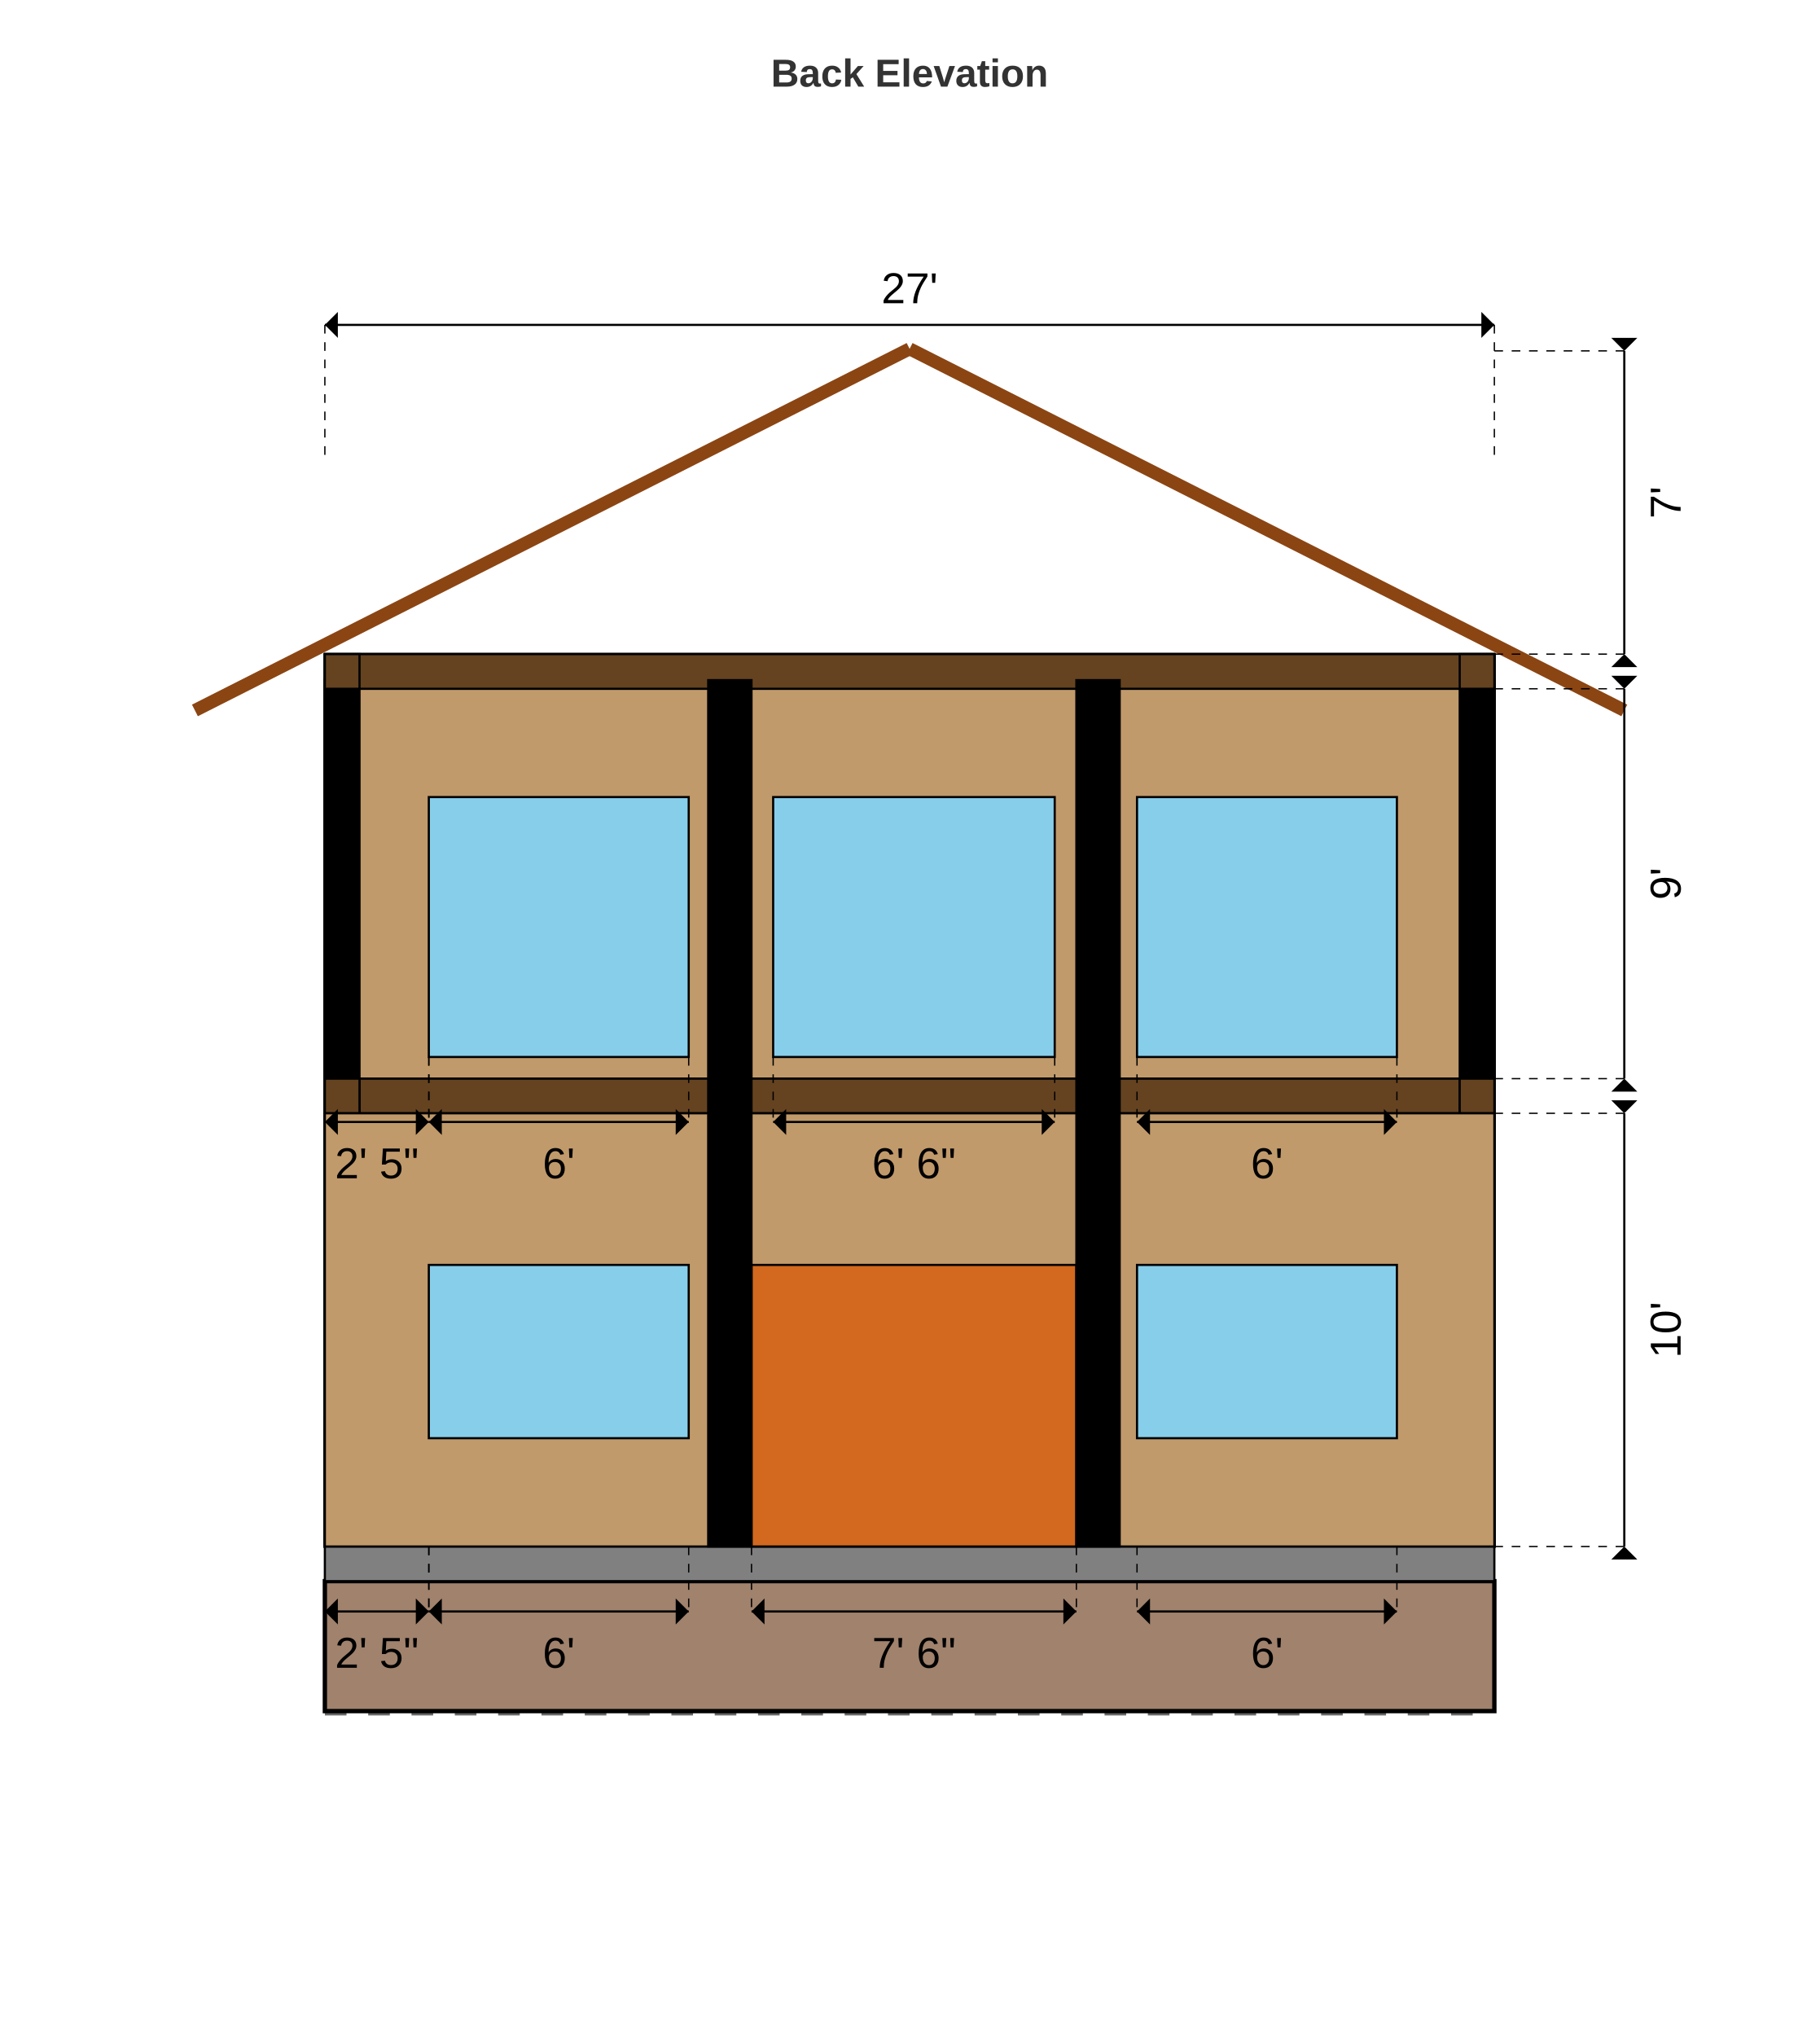
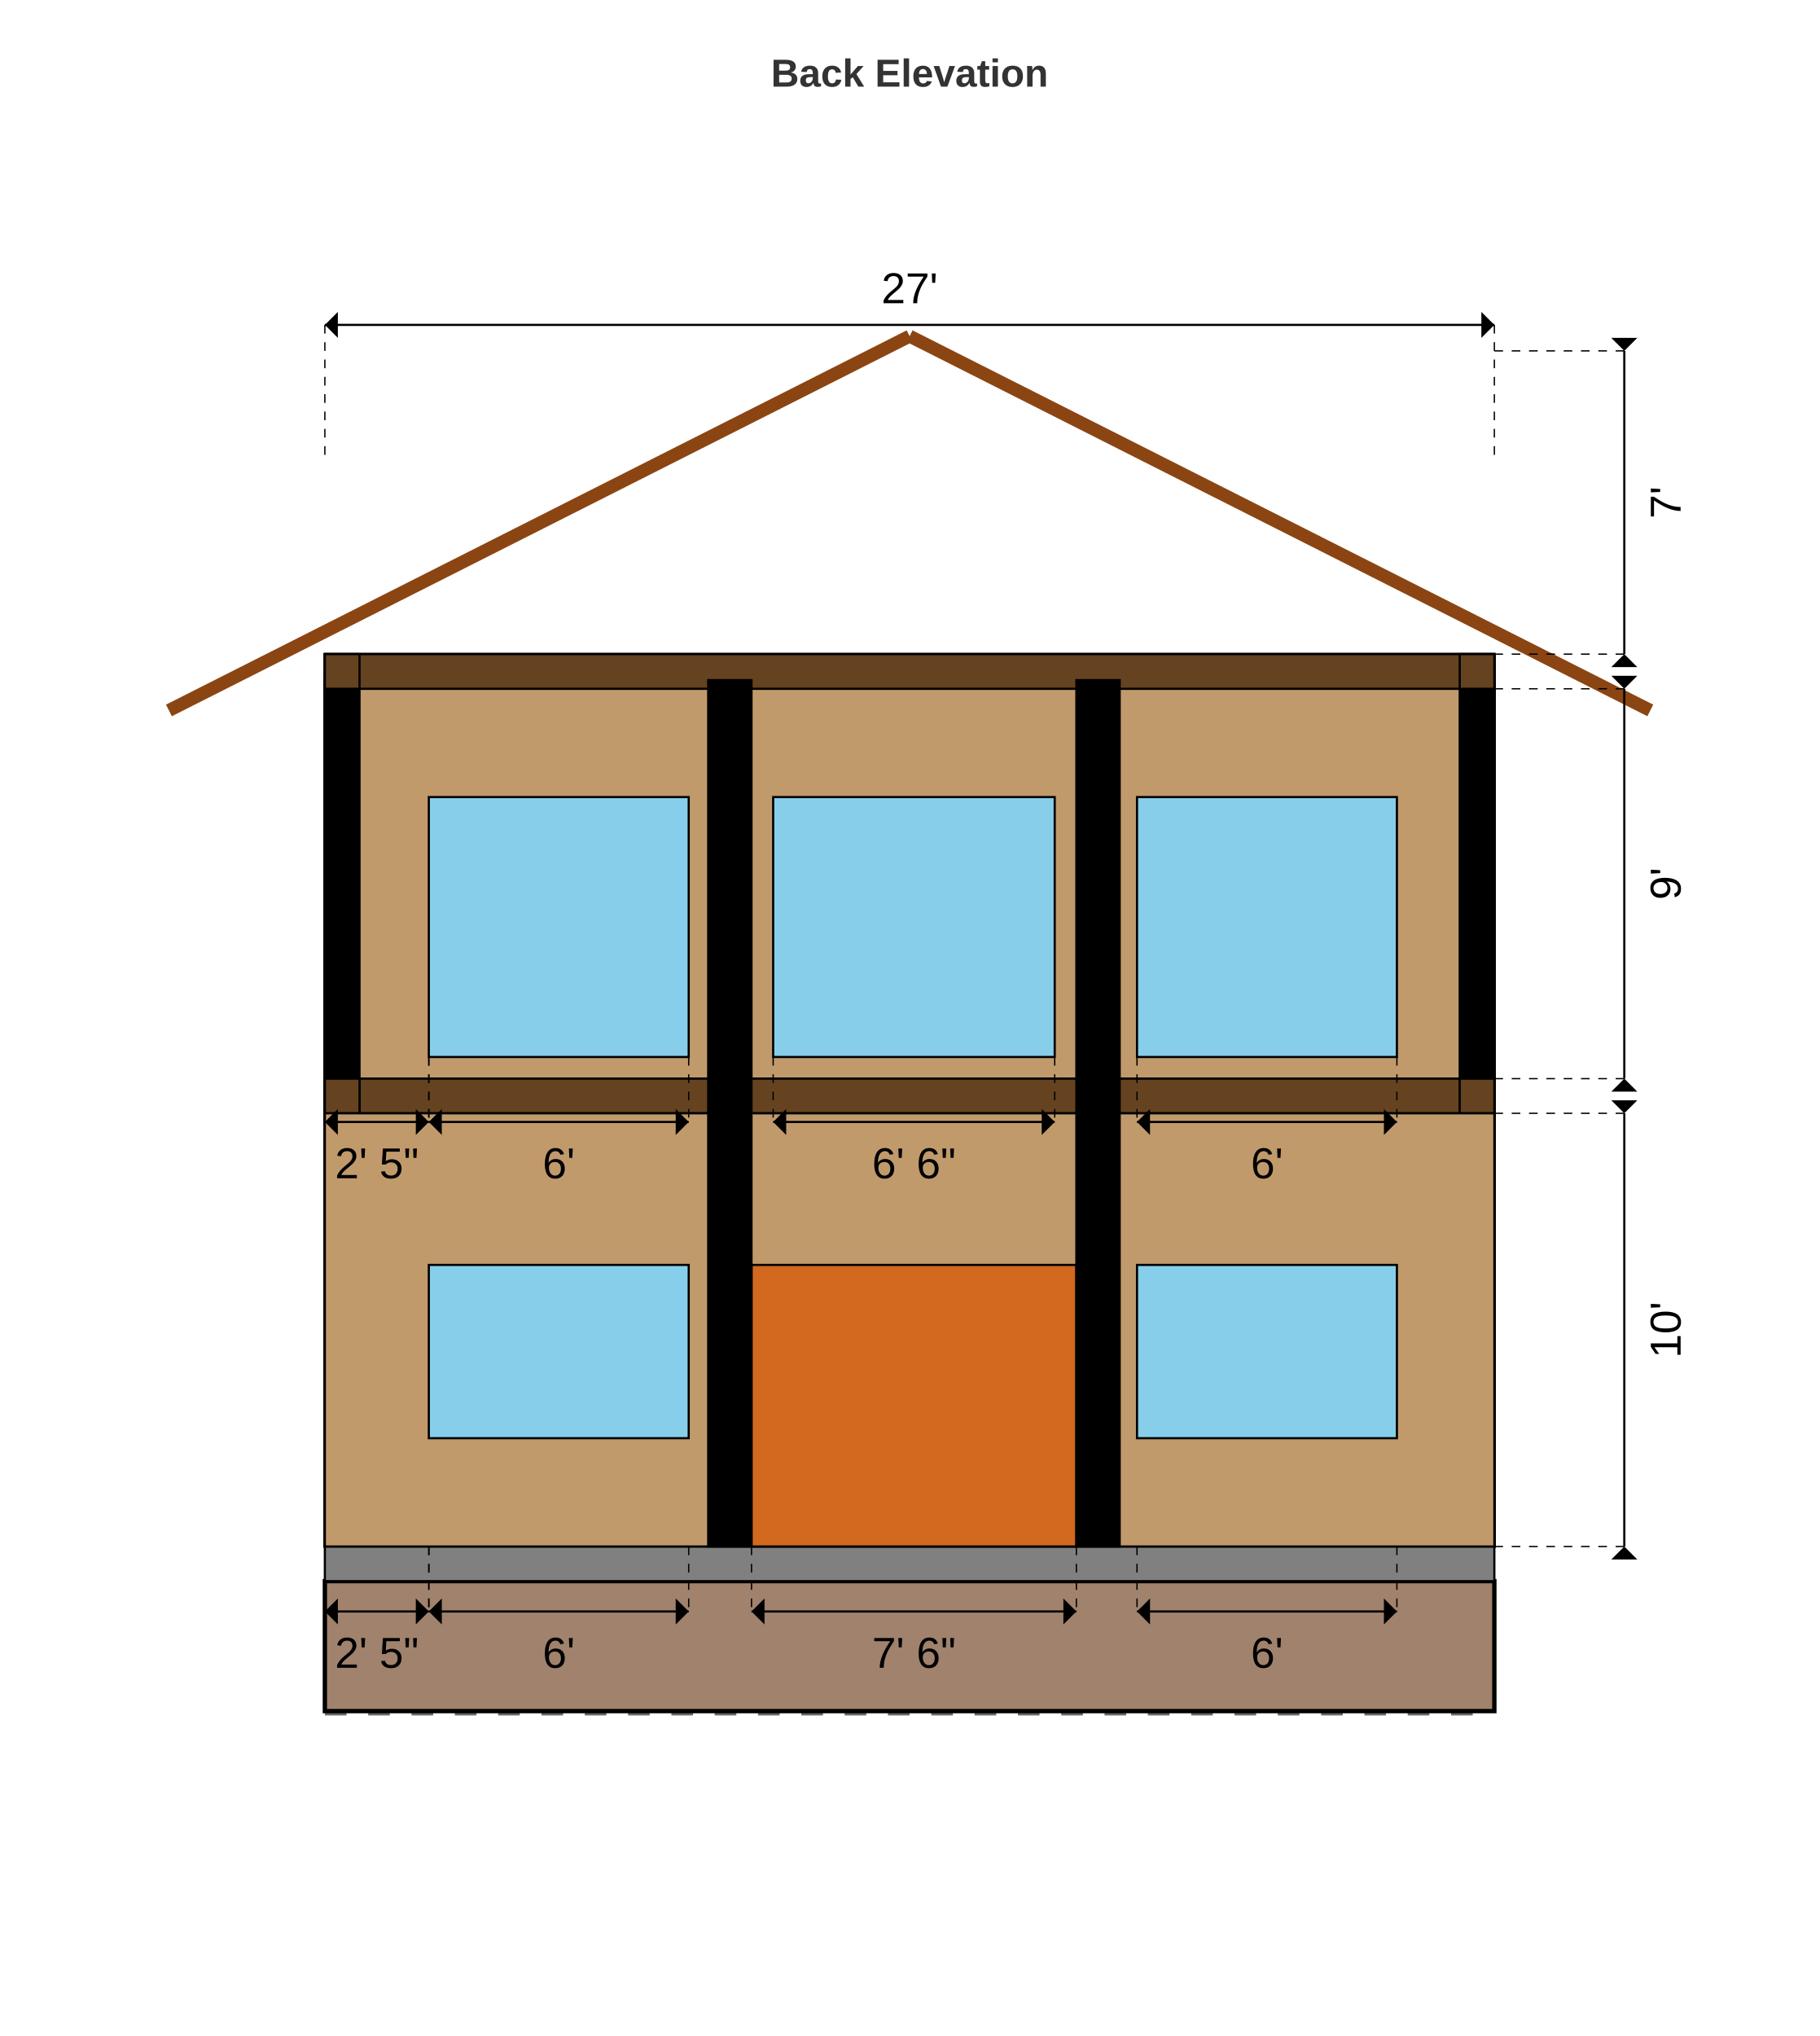
<svg xmlns="http://www.w3.org/2000/svg" width="840.0" height="940.0" viewBox="0 0 840.0 940.0">
  <defs>
    <style>
        text { font-family: Arial, sans-serif; }
    </style>
  </defs>
  <g transform="translate(150, 210) scale(2.0, 2.0)">
    <line x1="0" y1="290.0" x2="270" y2="290.0" stroke="#666" stroke-width="2" stroke-dasharray="5,5" />
    <rect x="0" y="260.0" width="270" height="30.0" fill="#A0826D" stroke="#000" stroke-width="1" />
    <rect x="0" y="222.0" width="270" height="30.0" fill="#C19A6B" stroke="#000" stroke-width="0.5" />
    <rect x="110" y="182.0" width="50" height="70.0" fill="#D2691E" stroke="#000" stroke-width="0.5" />
    <rect x="0" y="114.0" width="270" height="30.0" fill="#C19A6B" stroke="#000" stroke-width="0.5" />
    <rect x="0" y="46.0" width="270" height="8.0" fill="#654321" stroke="#000" stroke-width="0.5" />
    <rect x="0.0" y="52.0" width="10" height="200.0" fill="#000" stroke="#000" stroke-width="0.5" />
    <rect x="100.0" y="52.0" width="10" height="200.0" fill="#000" stroke="#000" stroke-width="0.5" />
    <rect x="160.0" y="52.0" width="10" height="200.0" fill="#000" stroke="#000" stroke-width="0.5" />
    <rect x="260.0" y="52.0" width="10" height="200.0" fill="#000" stroke="#000" stroke-width="0.5" />
    <rect x="0" y="152.0" width="124" height="100.0" fill="#C19A6B" stroke="#000" stroke-width="0.5" />
    <rect x="35" y="187.0" width="50" height="40.0" fill="#87CEEB" stroke="#000" stroke-width="0.5" />
    <rect x="116" y="152.0" width="154" height="100.0" fill="#C19A6B" stroke="#000" stroke-width="0.5" />
    <rect x="124" y="187.0" width="30" height="65.0" fill="#D2691E" stroke="#000" stroke-width="0.5" />
    <rect x="187" y="187.0" width="50" height="40.0" fill="#87CEEB" stroke="#000" stroke-width="0.5" />
    <rect x="0" y="54.0" width="124" height="90.0" fill="#C19A6B" stroke="#000" stroke-width="0.5" />
    <rect x="25" y="74.0" width="80" height="65.0" fill="#87CEEB" stroke="#000" stroke-width="0.5" />
    <rect x="116" y="54.0" width="154" height="90.0" fill="#C19A6B" stroke="#000" stroke-width="0.5" />
    <rect x="135" y="74.0" width="80" height="65.0" fill="#87CEEB" stroke="#000" stroke-width="0.5" />
    <rect x="0" y="46.0" width="270" height="8.0" fill="#654321" stroke="#000" stroke-width="0.5" />
    <rect x="0.0" y="52.0" width="8" height="200.0" fill="#000" stroke="#000" stroke-width="0.5" />
    <rect x="116.0" y="52.0" width="8" height="200.0" fill="#000" stroke="#000" stroke-width="0.5" />
    <rect x="262.0" y="52.0" width="8" height="200.0" fill="#000" stroke="#000" stroke-width="0.5" />
    <rect x="116.0" y="52.0" width="8" height="200.0" fill="#000" stroke="#000" stroke-width="0.5" />
    <rect x="0" y="46.0" width="270" height="8.0" fill="#654321" stroke="#000" stroke-width="0.5" />
    <rect x="0" y="152.0" width="124" height="100.0" fill="#C19A6B" stroke="#000" stroke-width="0.5" />
    <rect x="83.5" y="187.0" width="30" height="65.0" fill="#D2691E" stroke="#000" stroke-width="0.5" />
    <rect x="116" y="152.0" width="154" height="100.0" fill="#C19A6B" stroke="#000" stroke-width="0.5" />
    <rect x="126.5" y="187.0" width="30" height="65.0" fill="#D2691E" stroke="#000" stroke-width="0.5" />
    <rect x="0" y="54.0" width="124" height="90.0" fill="#C19A6B" stroke="#000" stroke-width="0.5" />
    <rect x="83.5" y="79.0" width="30" height="65.0" fill="#D2691E" stroke="#000" stroke-width="0.5" />
    <rect x="116" y="54.0" width="154" height="90.0" fill="#C19A6B" stroke="#000" stroke-width="0.5" />
    <rect x="126.5" y="79.0" width="30" height="65.0" fill="#D2691E" stroke="#000" stroke-width="0.5" />
    <rect x="-0.05" y="52.0" width="12.5" height="200.0" fill="#000" stroke="#000" stroke-width="0.5" />
    <rect x="257.55" y="52.0" width="12.5" height="200.0" fill="#000" stroke="#000" stroke-width="0.5" />
    <rect x="0" y="144.0" width="270" height="8.0" fill="#808080" stroke="#000" stroke-width="0.5" />
    <rect x="184" y="54.0" width="78" height="90.0" fill="#C19A6B" stroke="#000" stroke-width="0.5" />
    <rect x="136" y="152.0" width="40" height="100.0" fill="#C19A6B" stroke="#000" stroke-width="0.5" />
    <rect x="176" y="152.0" width="94" height="100.0" fill="#C19A6B" stroke="#000" stroke-width="0.5" />
    <rect x="176" y="54.0" width="94" height="90.0" fill="#C19A6B" stroke="#000" stroke-width="0.5" />
    <rect x="186.5" y="79.0" width="30" height="65.0" fill="#D2691E" stroke="#000" stroke-width="0.5" />
    <rect x="40.0" y="52.0" width="8" height="200.0" fill="#000" stroke="#000" stroke-width="0.5" />
    <rect x="173.75" y="52.0" width="12.5" height="200.0" fill="#000" stroke="#000" stroke-width="0.5" />
    <rect x="0" y="46.0" width="270" height="8.0" fill="#654321" stroke="#000" stroke-width="0.5" />
    <rect x="0.0" y="52.0" width="8" height="200.0" fill="#000" stroke="#000" stroke-width="0.5" />
    <rect x="262.0" y="52.0" width="8" height="200.0" fill="#000" stroke="#000" stroke-width="0.5" />
    <rect x="40" y="144.0" width="230" height="8.0" fill="#808080" stroke="#000" stroke-width="0.5" />
    <g class="staircase-elevation">
      <line x1="8.0" y1="252.0" x2="8.0" y2="247.0" stroke="#000" stroke-width="0.5" />
      <line x1="8.0" y1="247.0" x2="9.5" y2="247.0" stroke="#000" stroke-width="0.5" />
      <rect x="8.0" y="247.0" width="1.5" height="5.0" fill="#C19A6B" opacity="0.7" />
      <line x1="9.5" y1="247.0" x2="9.5" y2="242.0" stroke="#000" stroke-width="0.5" />
      <line x1="9.5" y1="242.0" x2="11.0" y2="242.0" stroke="#000" stroke-width="0.5" />
      <rect x="9.5" y="242.0" width="1.5" height="5.0" fill="#C19A6B" opacity="0.7" />
      <line x1="11.0" y1="242.0" x2="11.0" y2="237.0" stroke="#000" stroke-width="0.5" />
      <line x1="11.0" y1="237.0" x2="12.5" y2="237.0" stroke="#000" stroke-width="0.5" />
      <rect x="11.0" y="237.0" width="1.5" height="5.0" fill="#C19A6B" opacity="0.7" />
      <line x1="12.5" y1="237.0" x2="12.5" y2="232.0" stroke="#000" stroke-width="0.5" />
      <line x1="12.5" y1="232.0" x2="14.0" y2="232.0" stroke="#000" stroke-width="0.5" />
      <rect x="12.5" y="232.0" width="1.5" height="5.0" fill="#C19A6B" opacity="0.7" />
      <line x1="14.0" y1="232.0" x2="14.0" y2="227.0" stroke="#000" stroke-width="0.5" />
      <line x1="14.0" y1="227.0" x2="15.5" y2="227.0" stroke="#000" stroke-width="0.5" />
      <rect x="14.0" y="227.0" width="1.5" height="5.0" fill="#C19A6B" opacity="0.7" />
      <line x1="15.5" y1="227.0" x2="15.5" y2="222.0" stroke="#000" stroke-width="0.5" />
      <line x1="15.5" y1="222.0" x2="17.0" y2="222.0" stroke="#000" stroke-width="0.5" />
      <rect x="15.5" y="222.0" width="1.5" height="5.0" fill="#C19A6B" opacity="0.7" />
      <line x1="17.0" y1="222.0" x2="17.0" y2="217.0" stroke="#000" stroke-width="0.5" />
      <line x1="17.0" y1="217.0" x2="18.5" y2="217.0" stroke="#000" stroke-width="0.5" />
      <rect x="17.0" y="217.0" width="1.5" height="5.0" fill="#C19A6B" opacity="0.7" />
      <line x1="18.5" y1="217.0" x2="18.5" y2="212.0" stroke="#000" stroke-width="0.5" />
      <line x1="18.5" y1="212.0" x2="20.0" y2="212.0" stroke="#000" stroke-width="0.5" />
      <rect x="18.5" y="212.0" width="1.5" height="5.0" fill="#C19A6B" opacity="0.7" />
      <line x1="20.0" y1="212.0" x2="20.0" y2="207.0" stroke="#000" stroke-width="0.5" />
      <line x1="20.0" y1="207.0" x2="21.5" y2="207.0" stroke="#000" stroke-width="0.5" />
      <rect x="20.0" y="207.0" width="1.5" height="5.0" fill="#C19A6B" opacity="0.7" />
      <line x1="21.5" y1="207.0" x2="21.5" y2="202.0" stroke="#000" stroke-width="0.5" />
      <line x1="21.5" y1="202.0" x2="23.0" y2="202.0" stroke="#000" stroke-width="0.5" />
      <rect x="21.5" y="202.0" width="1.5" height="5.0" fill="#C19A6B" opacity="0.7" />
      <line x1="23.0" y1="202.0" x2="23.0" y2="197.0" stroke="#000" stroke-width="0.5" />
      <line x1="23.0" y1="197.0" x2="24.5" y2="197.0" stroke="#000" stroke-width="0.5" />
      <rect x="23.0" y="197.0" width="1.5" height="5.0" fill="#C19A6B" opacity="0.7" />
      <line x1="24.5" y1="197.0" x2="24.5" y2="192.0" stroke="#000" stroke-width="0.5" />
      <line x1="24.5" y1="192.0" x2="26.0" y2="192.0" stroke="#000" stroke-width="0.5" />
      <rect x="24.5" y="192.0" width="1.5" height="5.0" fill="#C19A6B" opacity="0.7" />
      <line x1="26.0" y1="192.0" x2="26.0" y2="187.0" stroke="#000" stroke-width="0.5" />
      <line x1="26.0" y1="187.0" x2="27.5" y2="187.0" stroke="#000" stroke-width="0.5" />
      <rect x="26.0" y="187.0" width="1.5" height="5.0" fill="#C19A6B" opacity="0.7" />
      <line x1="27.5" y1="187.0" x2="27.5" y2="182.0" stroke="#000" stroke-width="0.5" />
      <line x1="27.5" y1="182.0" x2="29.0" y2="182.0" stroke="#000" stroke-width="0.5" />
      <rect x="27.5" y="182.0" width="1.5" height="5.0" fill="#C19A6B" opacity="0.7" />
      <line x1="29.0" y1="182.0" x2="29.0" y2="177.0" stroke="#000" stroke-width="0.5" />
      <line x1="29.0" y1="177.0" x2="30.5" y2="177.0" stroke="#000" stroke-width="0.5" />
      <rect x="29.0" y="177.0" width="1.5" height="5.0" fill="#C19A6B" opacity="0.7" />
      <line x1="30.5" y1="177.0" x2="30.5" y2="172.0" stroke="#000" stroke-width="0.5" />
      <line x1="30.5" y1="172.0" x2="32.0" y2="172.0" stroke="#000" stroke-width="0.5" />
      <rect x="30.5" y="172.0" width="1.5" height="5.0" fill="#C19A6B" opacity="0.7" />
      <line x1="32.0" y1="172.0" x2="32.0" y2="167.0" stroke="#000" stroke-width="0.5" />
      <line x1="32.0" y1="167.0" x2="33.5" y2="167.0" stroke="#000" stroke-width="0.5" />
      <rect x="32.0" y="167.0" width="1.5" height="5.0" fill="#C19A6B" opacity="0.7" />
      <line x1="33.5" y1="167.0" x2="33.5" y2="162.0" stroke="#000" stroke-width="0.5" />
      <line x1="33.5" y1="162.0" x2="35.0" y2="162.0" stroke="#000" stroke-width="0.5" />
      <rect x="33.5" y="162.0" width="1.5" height="5.0" fill="#C19A6B" opacity="0.7" />
      <line x1="35.0" y1="162.0" x2="35.0" y2="157.0" stroke="#000" stroke-width="0.5" />
      <line x1="35.0" y1="157.0" x2="36.5" y2="157.0" stroke="#000" stroke-width="0.5" />
      <rect x="35.0" y="157.0" width="1.5" height="5.0" fill="#C19A6B" opacity="0.7" />
      <line x1="36.5" y1="157.0" x2="36.5" y2="152.0" stroke="#000" stroke-width="0.5" />
      <line x1="36.5" y1="152.0" x2="38.0" y2="152.0" stroke="#000" stroke-width="0.5" />
      <rect x="36.5" y="152.0" width="1.5" height="5.0" fill="#C19A6B" opacity="0.7" />
      <line x1="38.0" y1="152.0" x2="38.0" y2="252.0" stroke="#000" stroke-width="0.5" />
      <line x1="8" y1="252.0" x2="38.0" y2="252.0" stroke="#000" stroke-width="0.5" />
    </g>
    <rect x="0" y="54.0" width="270" height="90.0" fill="#C19A6B" stroke="#000" stroke-width="0.5" />
    <rect x="24" y="79.0" width="60" height="60.0" fill="#87CEEB" stroke="#000" stroke-width="0.5" />
    <rect x="103.5" y="79.0" width="65" height="60.0" fill="#87CEEB" stroke="#000" stroke-width="0.5" />
    <rect x="187.5" y="79.0" width="60" height="60.0" fill="#87CEEB" stroke="#000" stroke-width="0.5" />
    <rect x="0.0" y="52.0" width="8" height="200.0" fill="#000" stroke="#000" stroke-width="0.5" />
    <rect x="262.0" y="52.0" width="8" height="200.0" fill="#000" stroke="#000" stroke-width="0.5" />
    <rect x="8" y="144.0" width="254" height="8.0" fill="#654321" stroke="#000" stroke-width="0.5" />
    <rect x="262" y="144.0" width="8" height="8.0" fill="#654321" stroke="#000" stroke-width="0.5" />
    <rect x="0" y="144.0" width="8" height="8.0" fill="#654321" stroke="#000" stroke-width="0.5" />
    <rect x="0" y="46.0" width="270" height="8.0" fill="#654321" stroke="#000" stroke-width="0.5" />
    <rect x="0" y="46.0" width="8" height="8.0" fill="#654321" stroke="#000" stroke-width="0.5" />
    <rect x="262" y="46.0" width="8" height="8.0" fill="#654321" stroke="#000" stroke-width="0.5" />
    <rect x="0" y="252.0" width="270" height="8.0" fill="#808080" stroke="#000" stroke-width="0.5" />
    <rect x="0" y="152.0" width="270" height="100.0" fill="#C19A6B" stroke="#000" stroke-width="0.5" />
    <rect x="98.5" y="187.0" width="75" height="65.0" fill="#D2691E" stroke="#000" stroke-width="0.5" />
    <rect x="24" y="187.0" width="60" height="40.0" fill="#87CEEB" stroke="#000" stroke-width="0.5" />
    <rect x="187.5" y="187.0" width="60" height="40.0" fill="#87CEEB" stroke="#000" stroke-width="0.5" />
    <rect x="88.5" y="52.0" width="10" height="200.0" fill="#000" stroke="#000" stroke-width="0.5" />
    <rect x="173.5" y="52.0" width="10" height="200.0" fill="#000" stroke="#000" stroke-width="0.5" />
-     <line x1="-30" y1="59.0" x2="135.0" y2="-24.476" stroke="#8B4513" stroke-width="3" />
-     <line x1="135.0" y1="-24.476" x2="300" y2="59.0" stroke="#8B4513" stroke-width="3" />
+     <line x1="-36" y1="59.0" x2="135.0" y2="-27.402" stroke="#8B4513" stroke-width="3" />
+     <line x1="135.0" y1="-27.402" x2="306" y2="59.0" stroke="#8B4513" stroke-width="3" />
    <g class="dimension">
      <line x1="300" y1="252.0" x2="300" y2="152.0" stroke="#000" stroke-width="0.5" />
      <line x1="270" y1="252.0" x2="300" y2="252.0" stroke="#000" stroke-width="0.3" stroke-dasharray="2,2" />
      <line x1="270" y1="152.0" x2="300" y2="152.0" stroke="#000" stroke-width="0.3" stroke-dasharray="2,2" />
      <polygon points="300,252.0 297,255.0 303,255.0" fill="#000" />
      <polygon points="300,152.0 297,149.0 303,149.0" fill="#000" />
      <text x="313" y="202.0" text-anchor="middle" font-size="10" fill="#000" transform="rotate(-90 313 202.0)">10'</text>
    </g>
    <g class="dimension">
      <line x1="300" y1="144.0" x2="300" y2="54.0" stroke="#000" stroke-width="0.5" />
      <line x1="270" y1="144.0" x2="300" y2="144.0" stroke="#000" stroke-width="0.3" stroke-dasharray="2,2" />
      <line x1="270" y1="54.0" x2="300" y2="54.0" stroke="#000" stroke-width="0.3" stroke-dasharray="2,2" />
      <polygon points="300,144.0 297,147.0 303,147.0" fill="#000" />
      <polygon points="300,54.0 297,51.0 303,51.0" fill="#000" />
      <text x="313" y="99.0" text-anchor="middle" font-size="10" fill="#000" transform="rotate(-90 313 99.0)">9'</text>
    </g>
    <g class="dimension">
      <line x1="300" y1="46.0" x2="300" y2="-24.0" stroke="#000" stroke-width="0.5" />
      <line x1="270" y1="46.0" x2="300" y2="46.0" stroke="#000" stroke-width="0.3" stroke-dasharray="2,2" />
      <line x1="270" y1="-24.0" x2="300" y2="-24.0" stroke="#000" stroke-width="0.3" stroke-dasharray="2,2" />
      <polygon points="300,46.0 297,49.0 303,49.0" fill="#000" />
      <polygon points="300,-24.0 297,-27.0 303,-27.0" fill="#000" />
      <text x="313" y="11.0" text-anchor="middle" font-size="10" fill="#000" transform="rotate(-90 313 11.0)">7'</text>
    </g>
    <g class="dimension">
      <line x1="0" y1="-30.0" x2="270" y2="-30.0" stroke="#000" stroke-width="0.5" />
      <line x1="0" y1="0.0" x2="0" y2="-30.0" stroke="#000" stroke-width="0.3" stroke-dasharray="2,2" />
      <line x1="270" y1="0.0" x2="270" y2="-30.0" stroke="#000" stroke-width="0.3" stroke-dasharray="2,2" />
      <polygon points="0,-30.0 3,-33.0 3,-27.0" fill="#000" />
      <polygon points="270,-30.0 267,-33.0 267,-27.0" fill="#000" />
      <text x="135.0" y="-35.0" text-anchor="middle" font-size="10" fill="#000">27'</text>
    </g>
    <g class="dimension">
      <line x1="0" y1="154.0" x2="24" y2="154.0" stroke="#000" stroke-width="0.5" />
      <line x1="0" y1="139.0" x2="0" y2="154.0" stroke="#000" stroke-width="0.3" stroke-dasharray="2,2" />
      <line x1="24" y1="139.0" x2="24" y2="154.0" stroke="#000" stroke-width="0.3" stroke-dasharray="2,2" />
      <polygon points="0,154.0 3,151.0 3,157.0" fill="#000" />
      <polygon points="24,154.0 21,151.0 21,157.0" fill="#000" />
      <text x="12.0" y="167.0" text-anchor="middle" font-size="10" fill="#000">2' 5"</text>
    </g>
    <g class="dimension">
      <line x1="24" y1="154.0" x2="84" y2="154.0" stroke="#000" stroke-width="0.5" />
      <line x1="24" y1="139.0" x2="24" y2="154.0" stroke="#000" stroke-width="0.3" stroke-dasharray="2,2" />
      <line x1="84" y1="139.0" x2="84" y2="154.0" stroke="#000" stroke-width="0.3" stroke-dasharray="2,2" />
      <polygon points="24,154.0 27,151.0 27,157.0" fill="#000" />
      <polygon points="84,154.0 81,151.0 81,157.0" fill="#000" />
      <text x="54.0" y="167.0" text-anchor="middle" font-size="10" fill="#000">6'</text>
    </g>
    <g class="dimension">
      <line x1="103.5" y1="154.0" x2="168.5" y2="154.0" stroke="#000" stroke-width="0.5" />
      <line x1="103.5" y1="139.0" x2="103.5" y2="154.0" stroke="#000" stroke-width="0.3" stroke-dasharray="2,2" />
      <line x1="168.5" y1="139.0" x2="168.5" y2="154.0" stroke="#000" stroke-width="0.3" stroke-dasharray="2,2" />
      <polygon points="103.5,154.0 106.5,151.0 106.5,157.0" fill="#000" />
      <polygon points="168.5,154.0 165.5,151.0 165.5,157.0" fill="#000" />
      <text x="136.0" y="167.0" text-anchor="middle" font-size="10" fill="#000">6' 6"</text>
    </g>
    <g class="dimension">
      <line x1="187.5" y1="154.0" x2="247.5" y2="154.0" stroke="#000" stroke-width="0.5" />
      <line x1="187.5" y1="139.0" x2="187.5" y2="154.0" stroke="#000" stroke-width="0.3" stroke-dasharray="2,2" />
      <line x1="247.5" y1="139.0" x2="247.5" y2="154.0" stroke="#000" stroke-width="0.3" stroke-dasharray="2,2" />
      <polygon points="187.5,154.0 190.5,151.0 190.5,157.0" fill="#000" />
      <polygon points="247.5,154.0 244.5,151.0 244.5,157.0" fill="#000" />
      <text x="217.5" y="167.0" text-anchor="middle" font-size="10" fill="#000">6'</text>
    </g>
    <g class="dimension">
      <line x1="0" y1="267.0" x2="24" y2="267.0" stroke="#000" stroke-width="0.5" />
      <line x1="0" y1="252.0" x2="0" y2="267.0" stroke="#000" stroke-width="0.3" stroke-dasharray="2,2" />
      <line x1="24" y1="252.0" x2="24" y2="267.0" stroke="#000" stroke-width="0.3" stroke-dasharray="2,2" />
      <polygon points="0,267.0 3,264.0 3,270.0" fill="#000" />
      <polygon points="24,267.0 21,264.0 21,270.0" fill="#000" />
      <text x="12.0" y="280.0" text-anchor="middle" font-size="10" fill="#000">2' 5"</text>
    </g>
    <g class="dimension">
      <line x1="24" y1="267.0" x2="84" y2="267.0" stroke="#000" stroke-width="0.5" />
      <line x1="24" y1="252.0" x2="24" y2="267.0" stroke="#000" stroke-width="0.3" stroke-dasharray="2,2" />
      <line x1="84" y1="252.0" x2="84" y2="267.0" stroke="#000" stroke-width="0.3" stroke-dasharray="2,2" />
      <polygon points="24,267.0 27,264.0 27,270.0" fill="#000" />
      <polygon points="84,267.0 81,264.0 81,270.0" fill="#000" />
      <text x="54.0" y="280.0" text-anchor="middle" font-size="10" fill="#000">6'</text>
    </g>
    <g class="dimension">
      <line x1="98.5" y1="267.0" x2="173.5" y2="267.0" stroke="#000" stroke-width="0.5" />
      <line x1="98.5" y1="252.0" x2="98.5" y2="267.0" stroke="#000" stroke-width="0.3" stroke-dasharray="2,2" />
      <line x1="173.5" y1="252.0" x2="173.5" y2="267.0" stroke="#000" stroke-width="0.3" stroke-dasharray="2,2" />
      <polygon points="98.5,267.0 101.5,264.0 101.5,270.0" fill="#000" />
      <polygon points="173.5,267.0 170.5,264.0 170.5,270.0" fill="#000" />
      <text x="136.0" y="280.0" text-anchor="middle" font-size="10" fill="#000">7' 6"</text>
    </g>
    <g class="dimension">
      <line x1="187.5" y1="267.0" x2="247.5" y2="267.0" stroke="#000" stroke-width="0.5" />
      <line x1="187.5" y1="252.0" x2="187.5" y2="267.0" stroke="#000" stroke-width="0.3" stroke-dasharray="2,2" />
      <line x1="247.5" y1="252.0" x2="247.5" y2="267.0" stroke="#000" stroke-width="0.3" stroke-dasharray="2,2" />
      <polygon points="187.5,267.0 190.5,264.0 190.5,270.0" fill="#000" />
      <polygon points="247.5,267.0 244.5,264.0 244.5,270.0" fill="#000" />
      <text x="217.5" y="280.0" text-anchor="middle" font-size="10" fill="#000">6'</text>
    </g>
  </g>
  <text x="420.0" y="40.0" text-anchor="middle" font-size="18" font-weight="bold" fill="#333">Back Elevation</text>
</svg>
